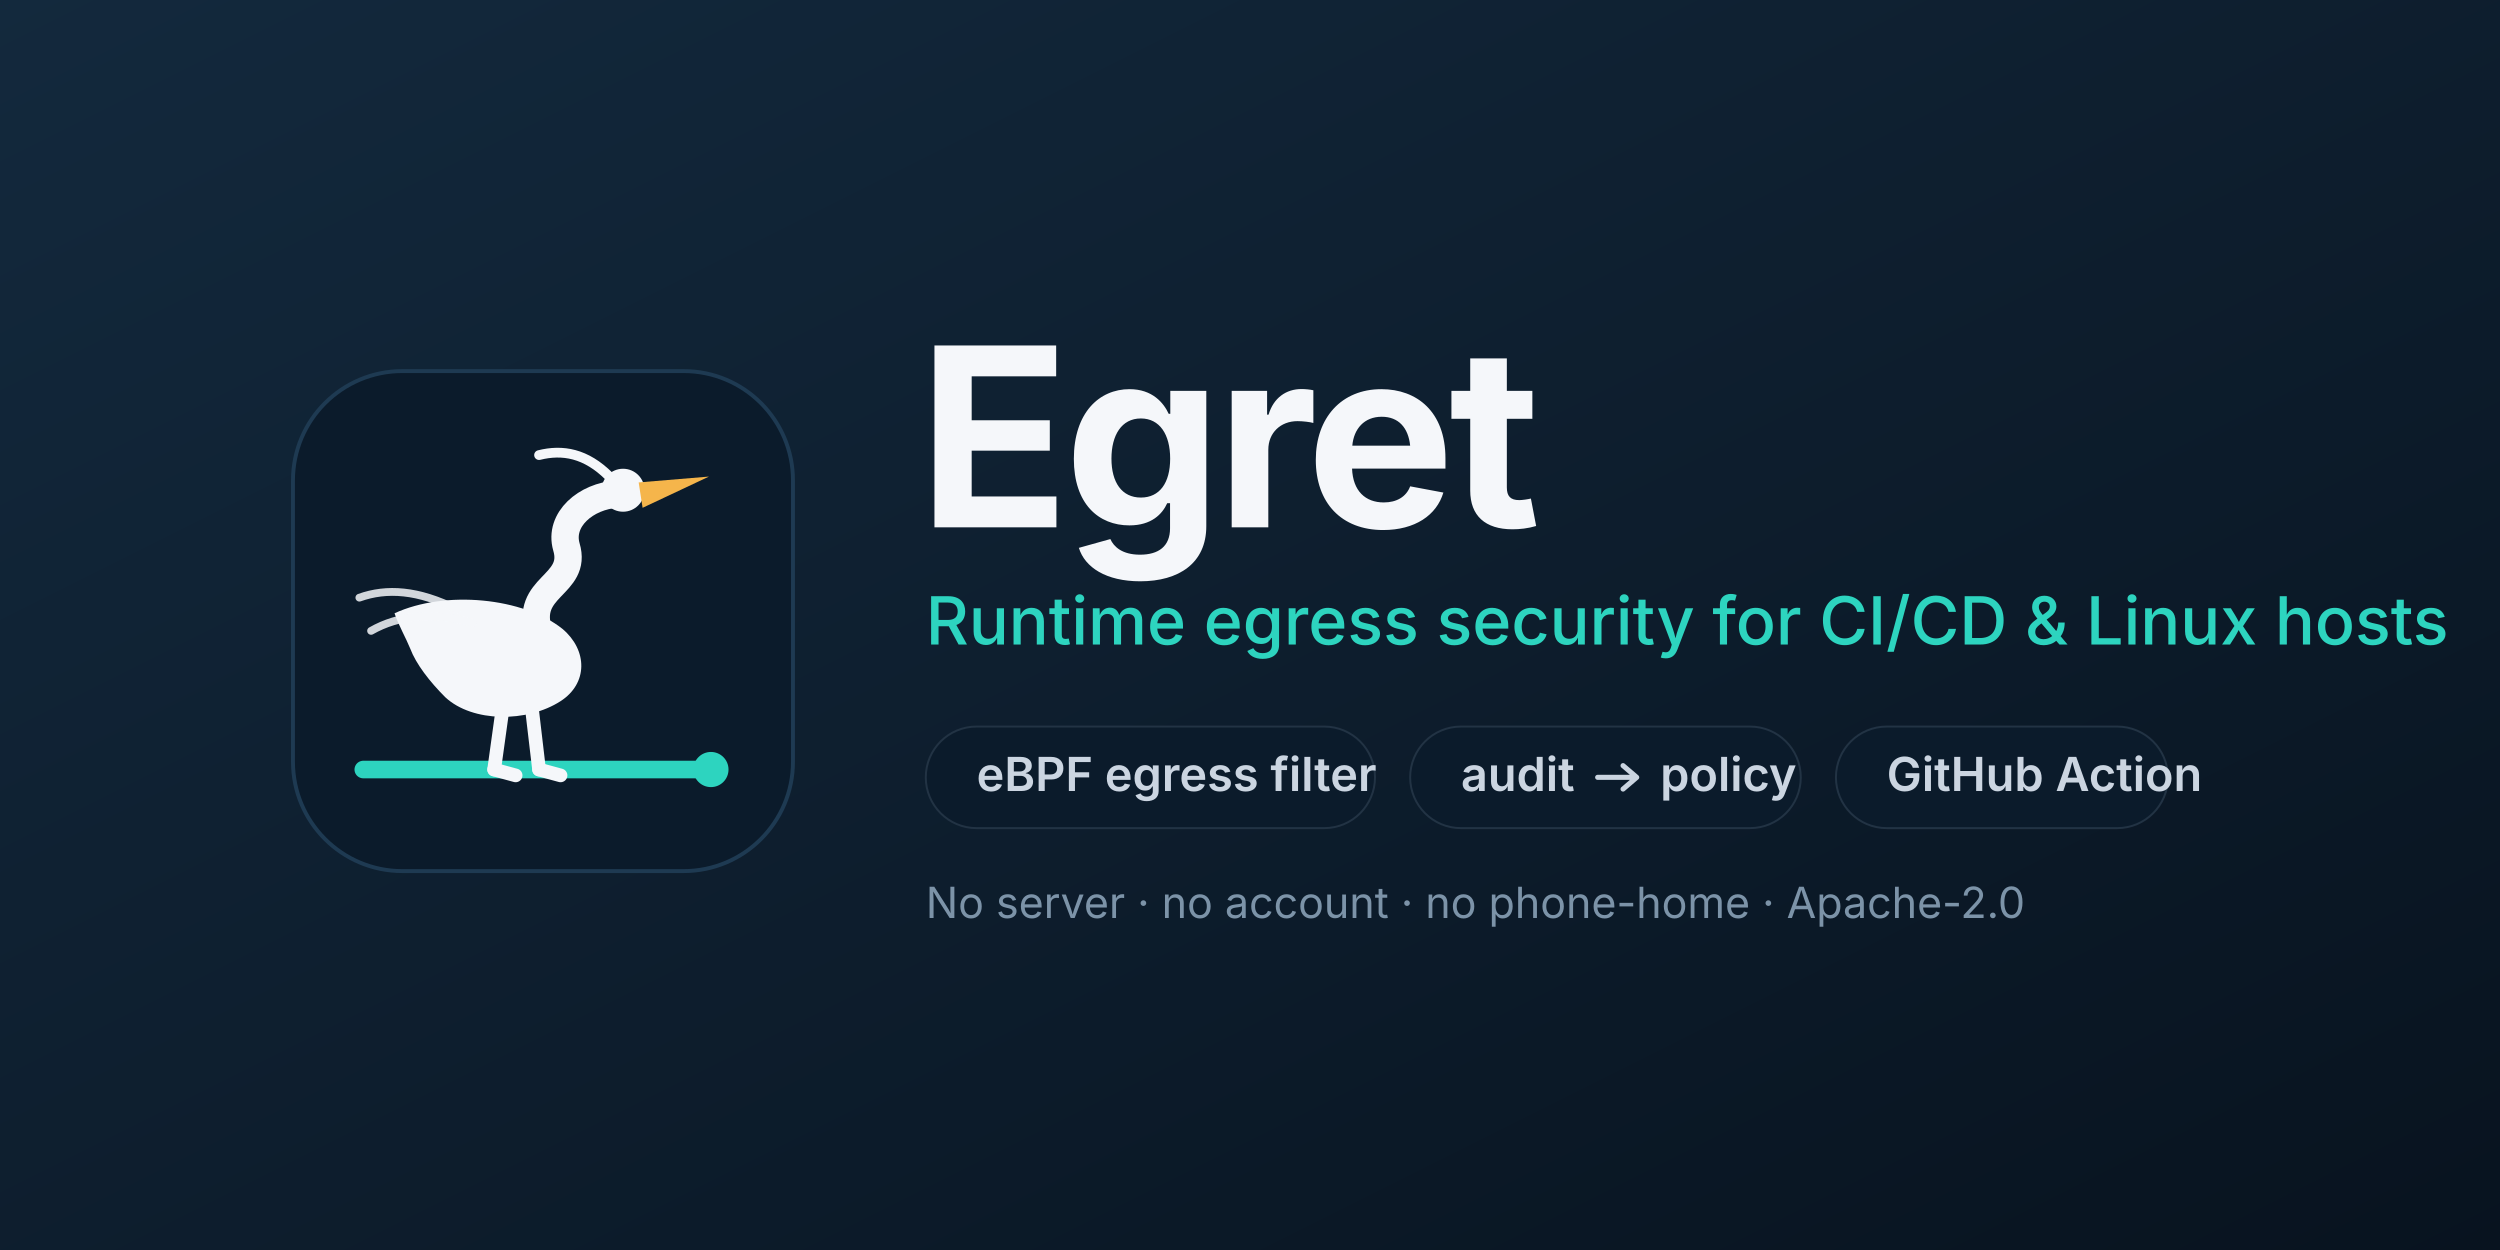
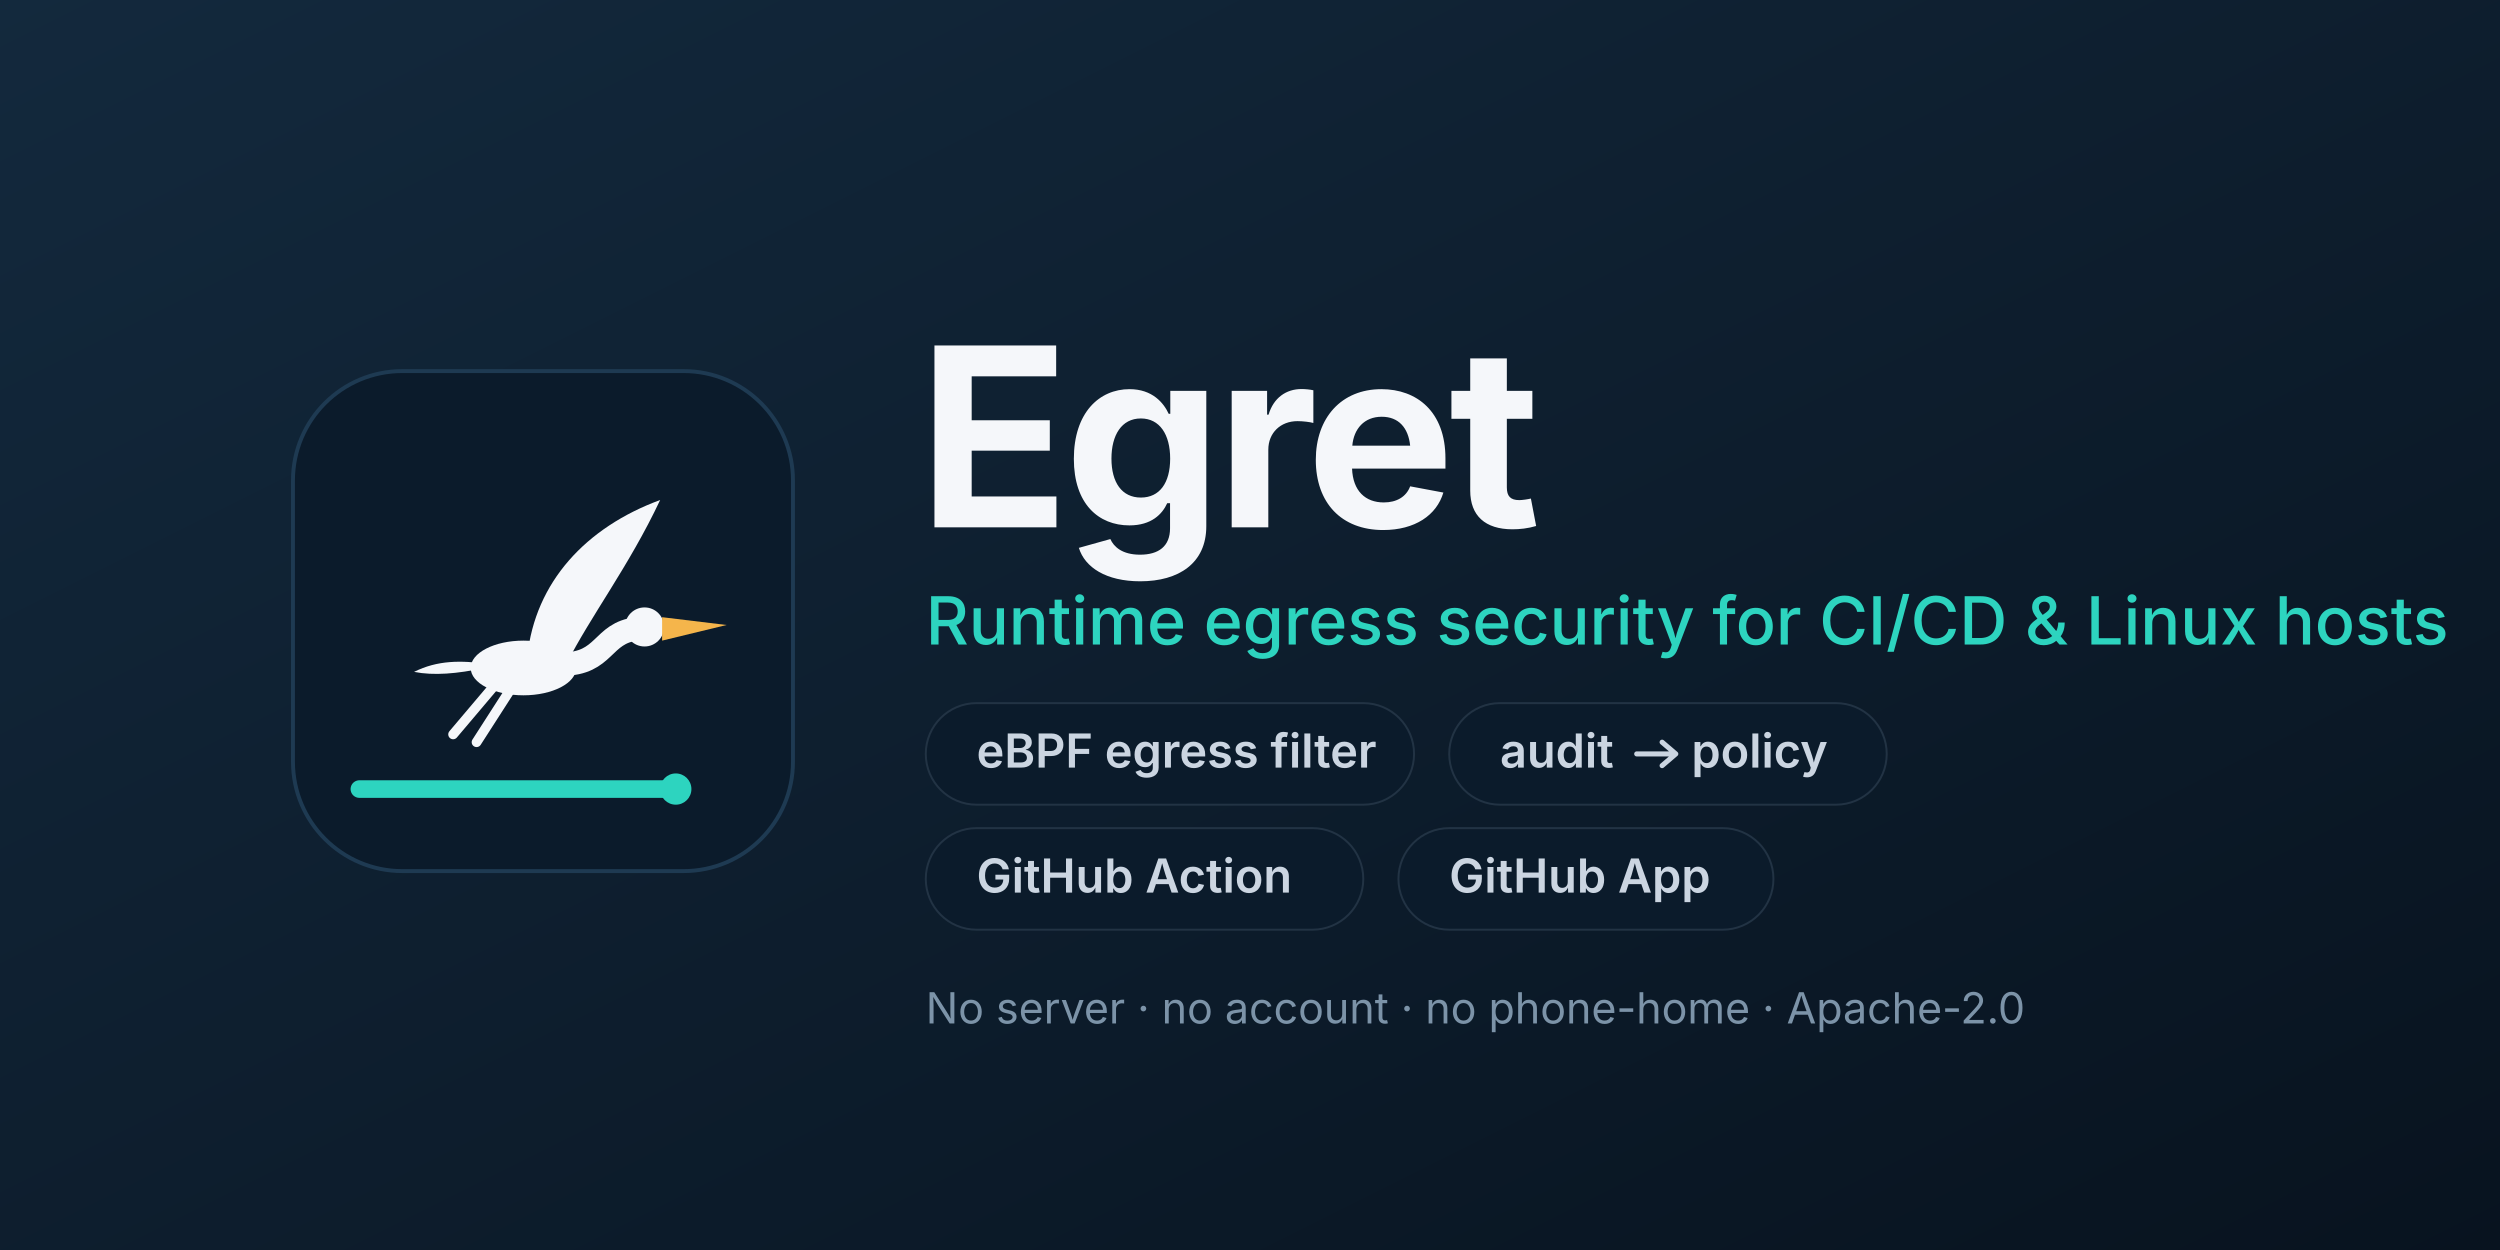
<svg xmlns="http://www.w3.org/2000/svg" width="1280" height="640" viewBox="0 0 1280 640" role="img" aria-label="Egret — runtime egress security for CI/CD">
  <defs>
    <linearGradient id="pbg" x1="0" y1="0" x2="1" y2="1">
      <stop offset="0" stop-color="#13293D" />
      <stop offset="1" stop-color="#08131F" />
    </linearGradient>
    <linearGradient id="pline" x1="0" y1="0" x2="1" y2="0">
      <stop offset="0" stop-color="#2DD4BF" stop-opacity="0" />
      <stop offset="1" stop-color="#2DD4BF" />
    </linearGradient>
  </defs>
  <rect width="1280" height="640" fill="url(#pbg)" />
  <g stroke="url(#pline)" stroke-width="2" opacity="0.18">
    <line x1="0" y1="150" x2="1280" y2="150" />
    <line x1="0" y1="230" x2="1280" y2="230" />
    <line x1="0" y1="470" x2="1280" y2="470" />
    <line x1="0" y1="540" x2="1280" y2="540" />
  </g>
  <g transform="translate(150,190) scale(1.0)">
    <rect x="0" y="0" width="256" height="256" rx="56" fill="#0B1B2B" stroke="#1E3A52" stroke-width="2" />
-     <line x1="36" y1="204" x2="214" y2="204" stroke="#2DD4BF" stroke-width="9" stroke-linecap="round" />
-     <circle cx="214" cy="204" r="9" fill="#2DD4BF" />
-     <g stroke="#F5F7FA" stroke-width="7" stroke-linecap="round" stroke-linejoin="round">
-       <path d="M108 168 L103 204" />
-       <path d="M122 170 L126 204" />
-       <path d="M103 204 l11 3" />
-       <path d="M126 204 l11 3" />
+     <line x1="34" y1="214" x2="196" y2="214" stroke="#2DD4BF" stroke-width="9" stroke-linecap="round" />
+     <circle cx="196" cy="214" r="8" fill="#2DD4BF" />
+     <g stroke="#F5F7FA" stroke-width="5" stroke-linecap="round">
+       <path d="M104 160 L82 186" />
+       <path d="M112 162 L94 190" />
    </g>
-     <path d="M52 124 C78 112 118 116 138 132 C151 143 151 160 137 169              C120 180 92 180 78 167 C70 159 63 150 60 142 C58 137 54 130 52 124 Z" fill="#F5F7FA" />
-     <g fill="none" stroke="#F5F7FA" stroke-width="4" stroke-linecap="round" opacity="0.85">
-       <path d="M84 122 C64 112 48 111 34 116" />
-       <path d="M92 129 C72 123 54 125 40 133" />
-     </g>
-     <path d="M126 134 C118 110 146 110 140 90 C136 76 150 64 166 63" fill="none" stroke="#F5F7FA" stroke-width="14" stroke-linecap="round" stroke-linejoin="round" />
-     <circle cx="169" cy="61" r="11" fill="#F5F7FA" />
-     <path d="M162 54 C150 42 138 40 126 43" fill="none" stroke="#F5F7FA" stroke-width="5" stroke-linecap="round" />
-     <path d="M177 57 L213 54 L179 70 Z" fill="#F5B54B" />
+     <path d="M98 152 C84 155 72 156 62 154 C74 148 86 148 100 150 Z" fill="#F5F7FA" />
+     <ellipse cx="118" cy="152" rx="27" ry="14" fill="#F5F7FA" />
+     <path d="M120 146 C124 108 150 80 188 66 C172 100 152 126 140 150 C132 152 124 150 120 146 Z" fill="#F5F7FA" />
+     <path d="M138 150 C160 150 158 134 176 132" fill="none" stroke="#F5F7FA" stroke-width="12" stroke-linecap="round" />
+     <circle cx="180" cy="131" r="10" fill="#F5F7FA" />
+     <path d="M189 126 L222 130 L189 138 Z" fill="#F5B54B" />
  </g>
  <text x="470" y="270" font-family="'Space Grotesk','Inter Tight',Inter,system-ui,sans-serif" font-size="128" font-weight="700" letter-spacing="-3" fill="#F5F7FA">Egret</text>
  <text x="474" y="330" font-family="Inter,system-ui,sans-serif" font-size="34" font-weight="500" fill="#2DD4BF">Runtime egress security for CI/CD &amp; Linux hosts</text>
  <g font-family="Inter,system-ui,sans-serif" font-size="24" font-weight="600" fill="#CBD5E1">
-     <rect x="474" y="372" width="230" height="52" rx="26" fill="#0B1B2B" stroke="#234" />
-     <text x="500" y="405">eBPF egress filter</text>
-     <rect x="722" y="372" width="200" height="52" rx="26" fill="#0B1B2B" stroke="#234" />
-     <text x="748" y="405">audit</text>
-     <path d="M818 398 h20 m-7 -6 l7 6 l-7 6" fill="none" stroke="#CBD5E1" stroke-width="2.6" stroke-linecap="round" stroke-linejoin="round" />
-     <text x="850" y="405">policy</text>
-     <rect x="940" y="372" width="170" height="52" rx="26" fill="#0B1B2B" stroke="#234" />
-     <text x="966" y="405">GitHub Action</text>
+     <rect x="474" y="360" width="250" height="52" rx="26" fill="#0B1B2B" stroke="#234" />
+     <text x="500" y="393">eBPF egress filter</text>
+     <rect x="742" y="360" width="224" height="52" rx="26" fill="#0B1B2B" stroke="#234" />
+     <text x="768" y="393">audit</text>
+     <path d="M838 386 h20 m-7 -6 l7 6 l-7 6" fill="none" stroke="#CBD5E1" stroke-width="2.6" stroke-linecap="round" stroke-linejoin="round" />
+     <text x="866" y="393">policy</text>
+     <rect x="474" y="424" width="224" height="52" rx="26" fill="#0B1B2B" stroke="#234" />
+     <text x="500" y="457">GitHub Action</text>
+     <rect x="716" y="424" width="192" height="52" rx="26" fill="#0B1B2B" stroke="#234" />
+     <text x="742" y="457">GitHub App</text>
  </g>
-   <text x="474" y="470" font-family="Inter,system-ui,sans-serif" font-size="22" fill="#7C93A8">
+   <text x="474" y="524" font-family="Inter,system-ui,sans-serif" font-size="22" fill="#7C93A8">
    No server · no account · no phone-home · Apache-2.0</text>
</svg>
